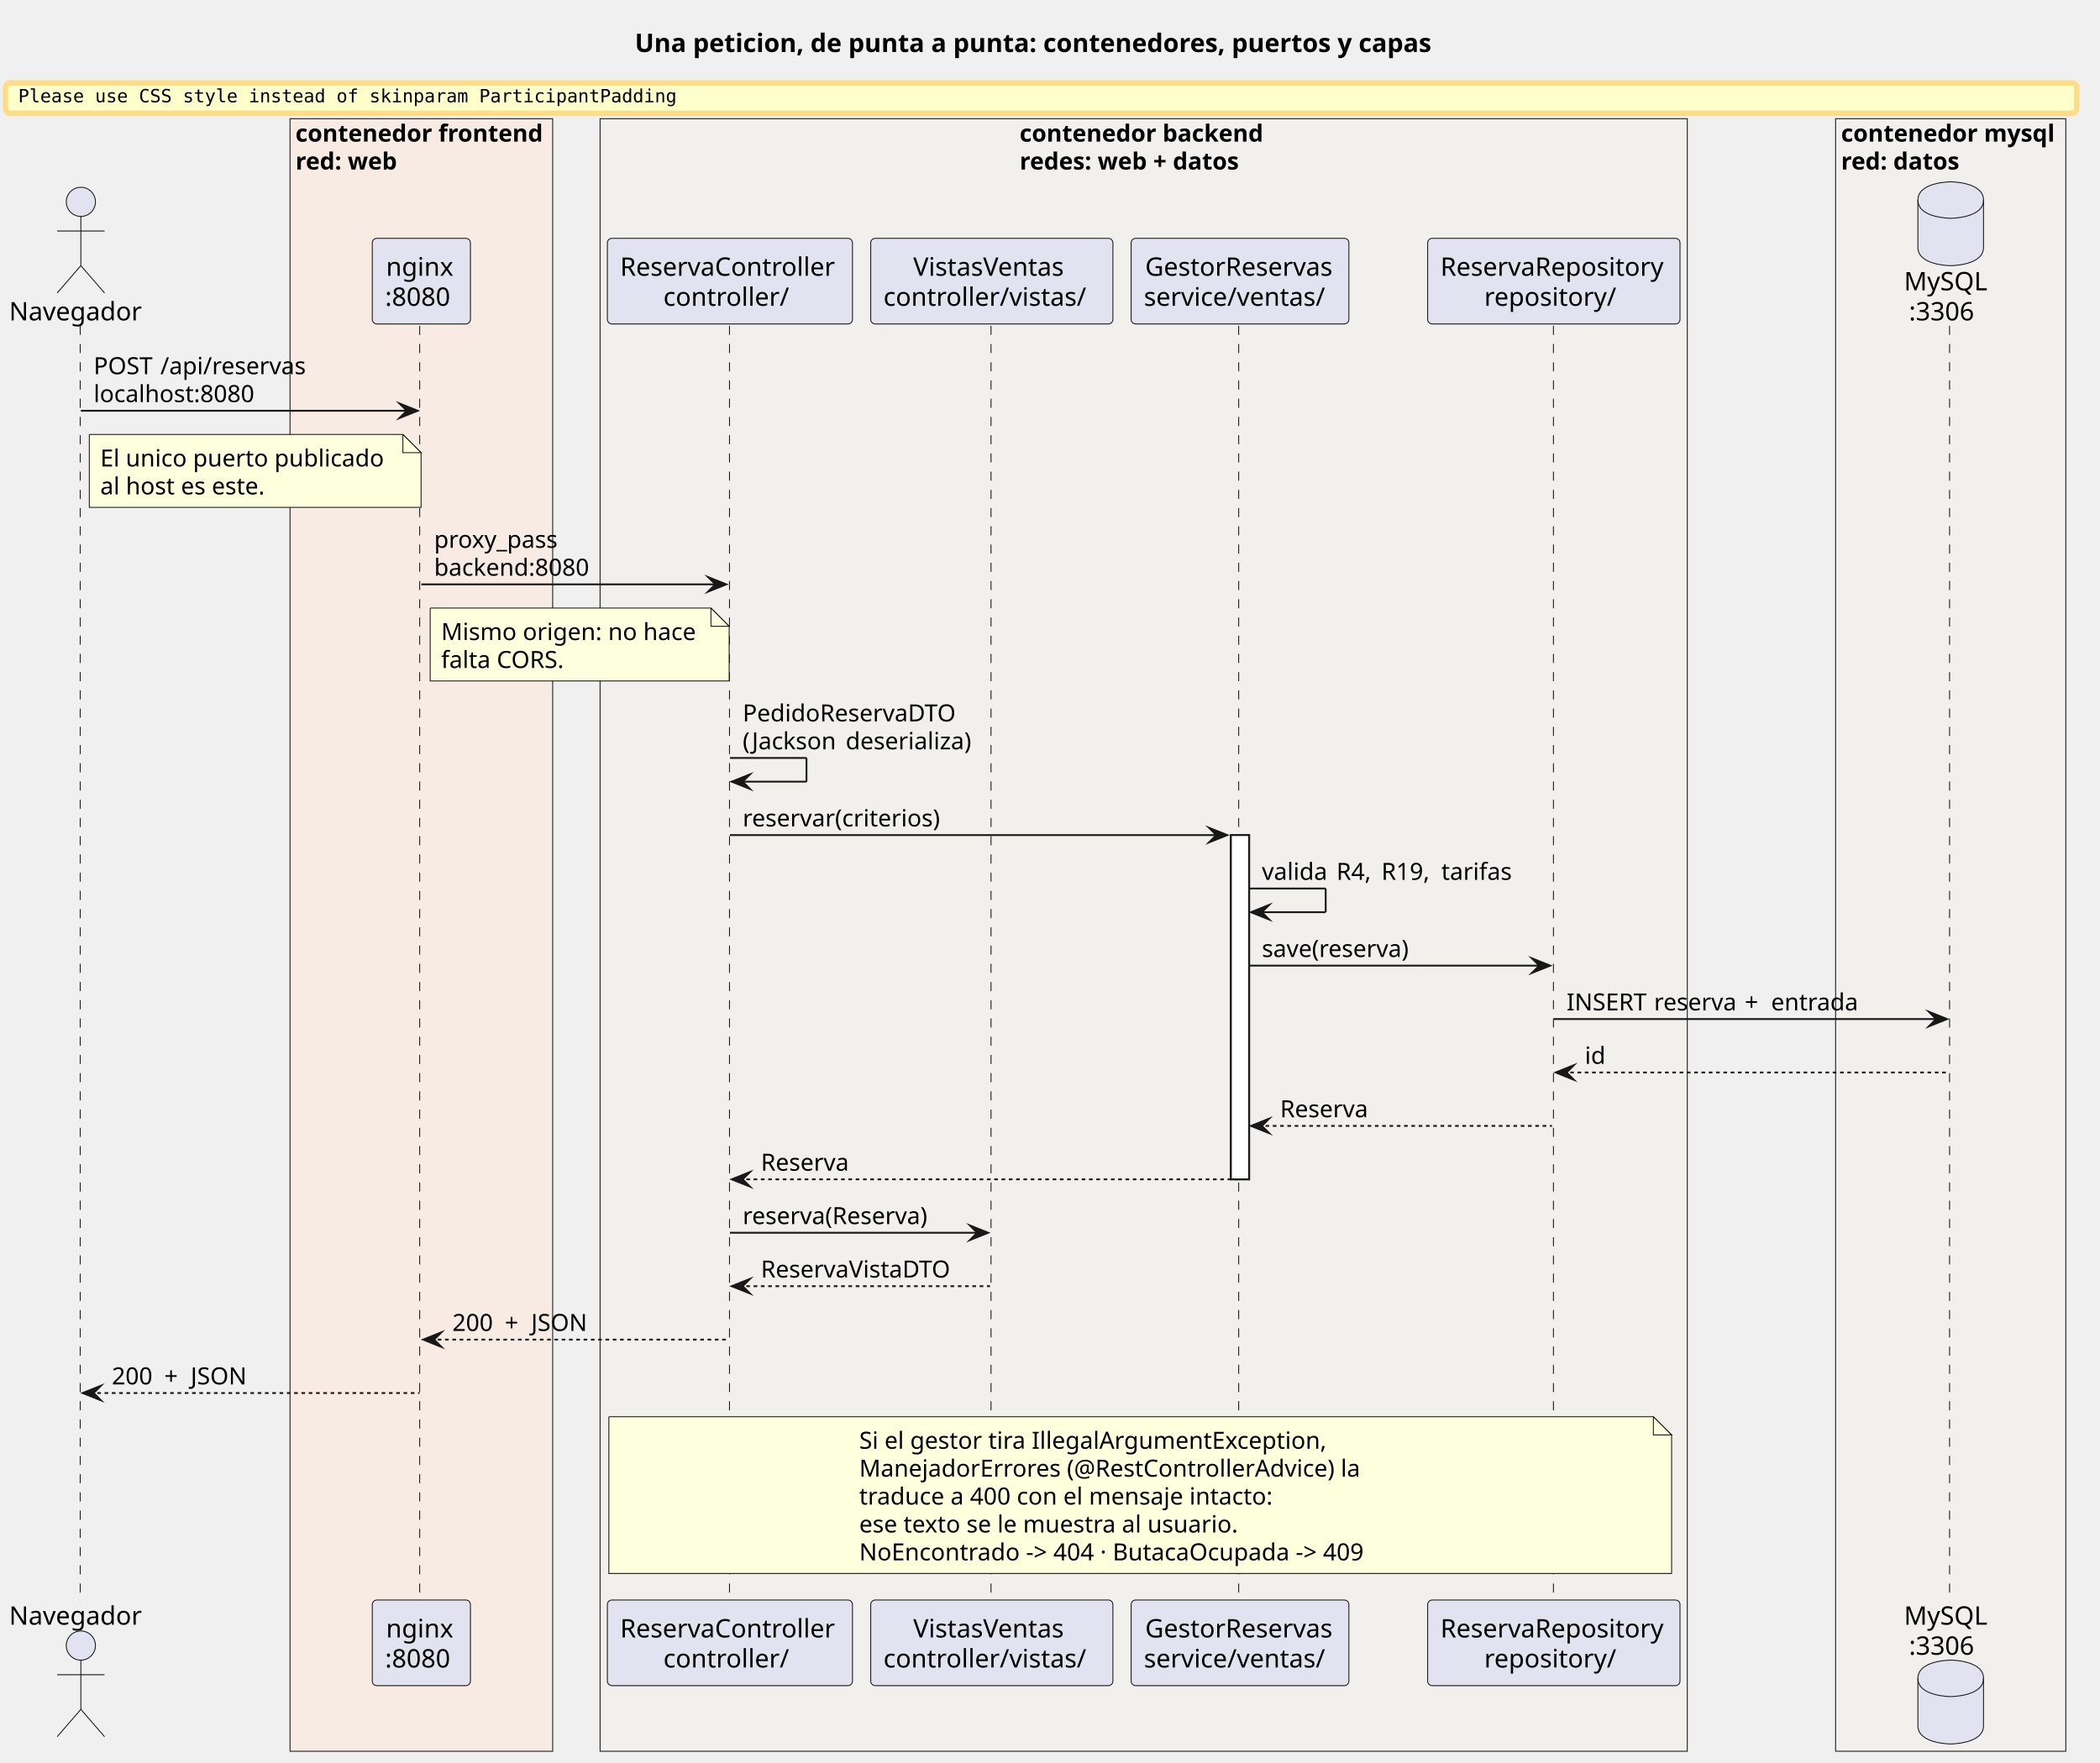
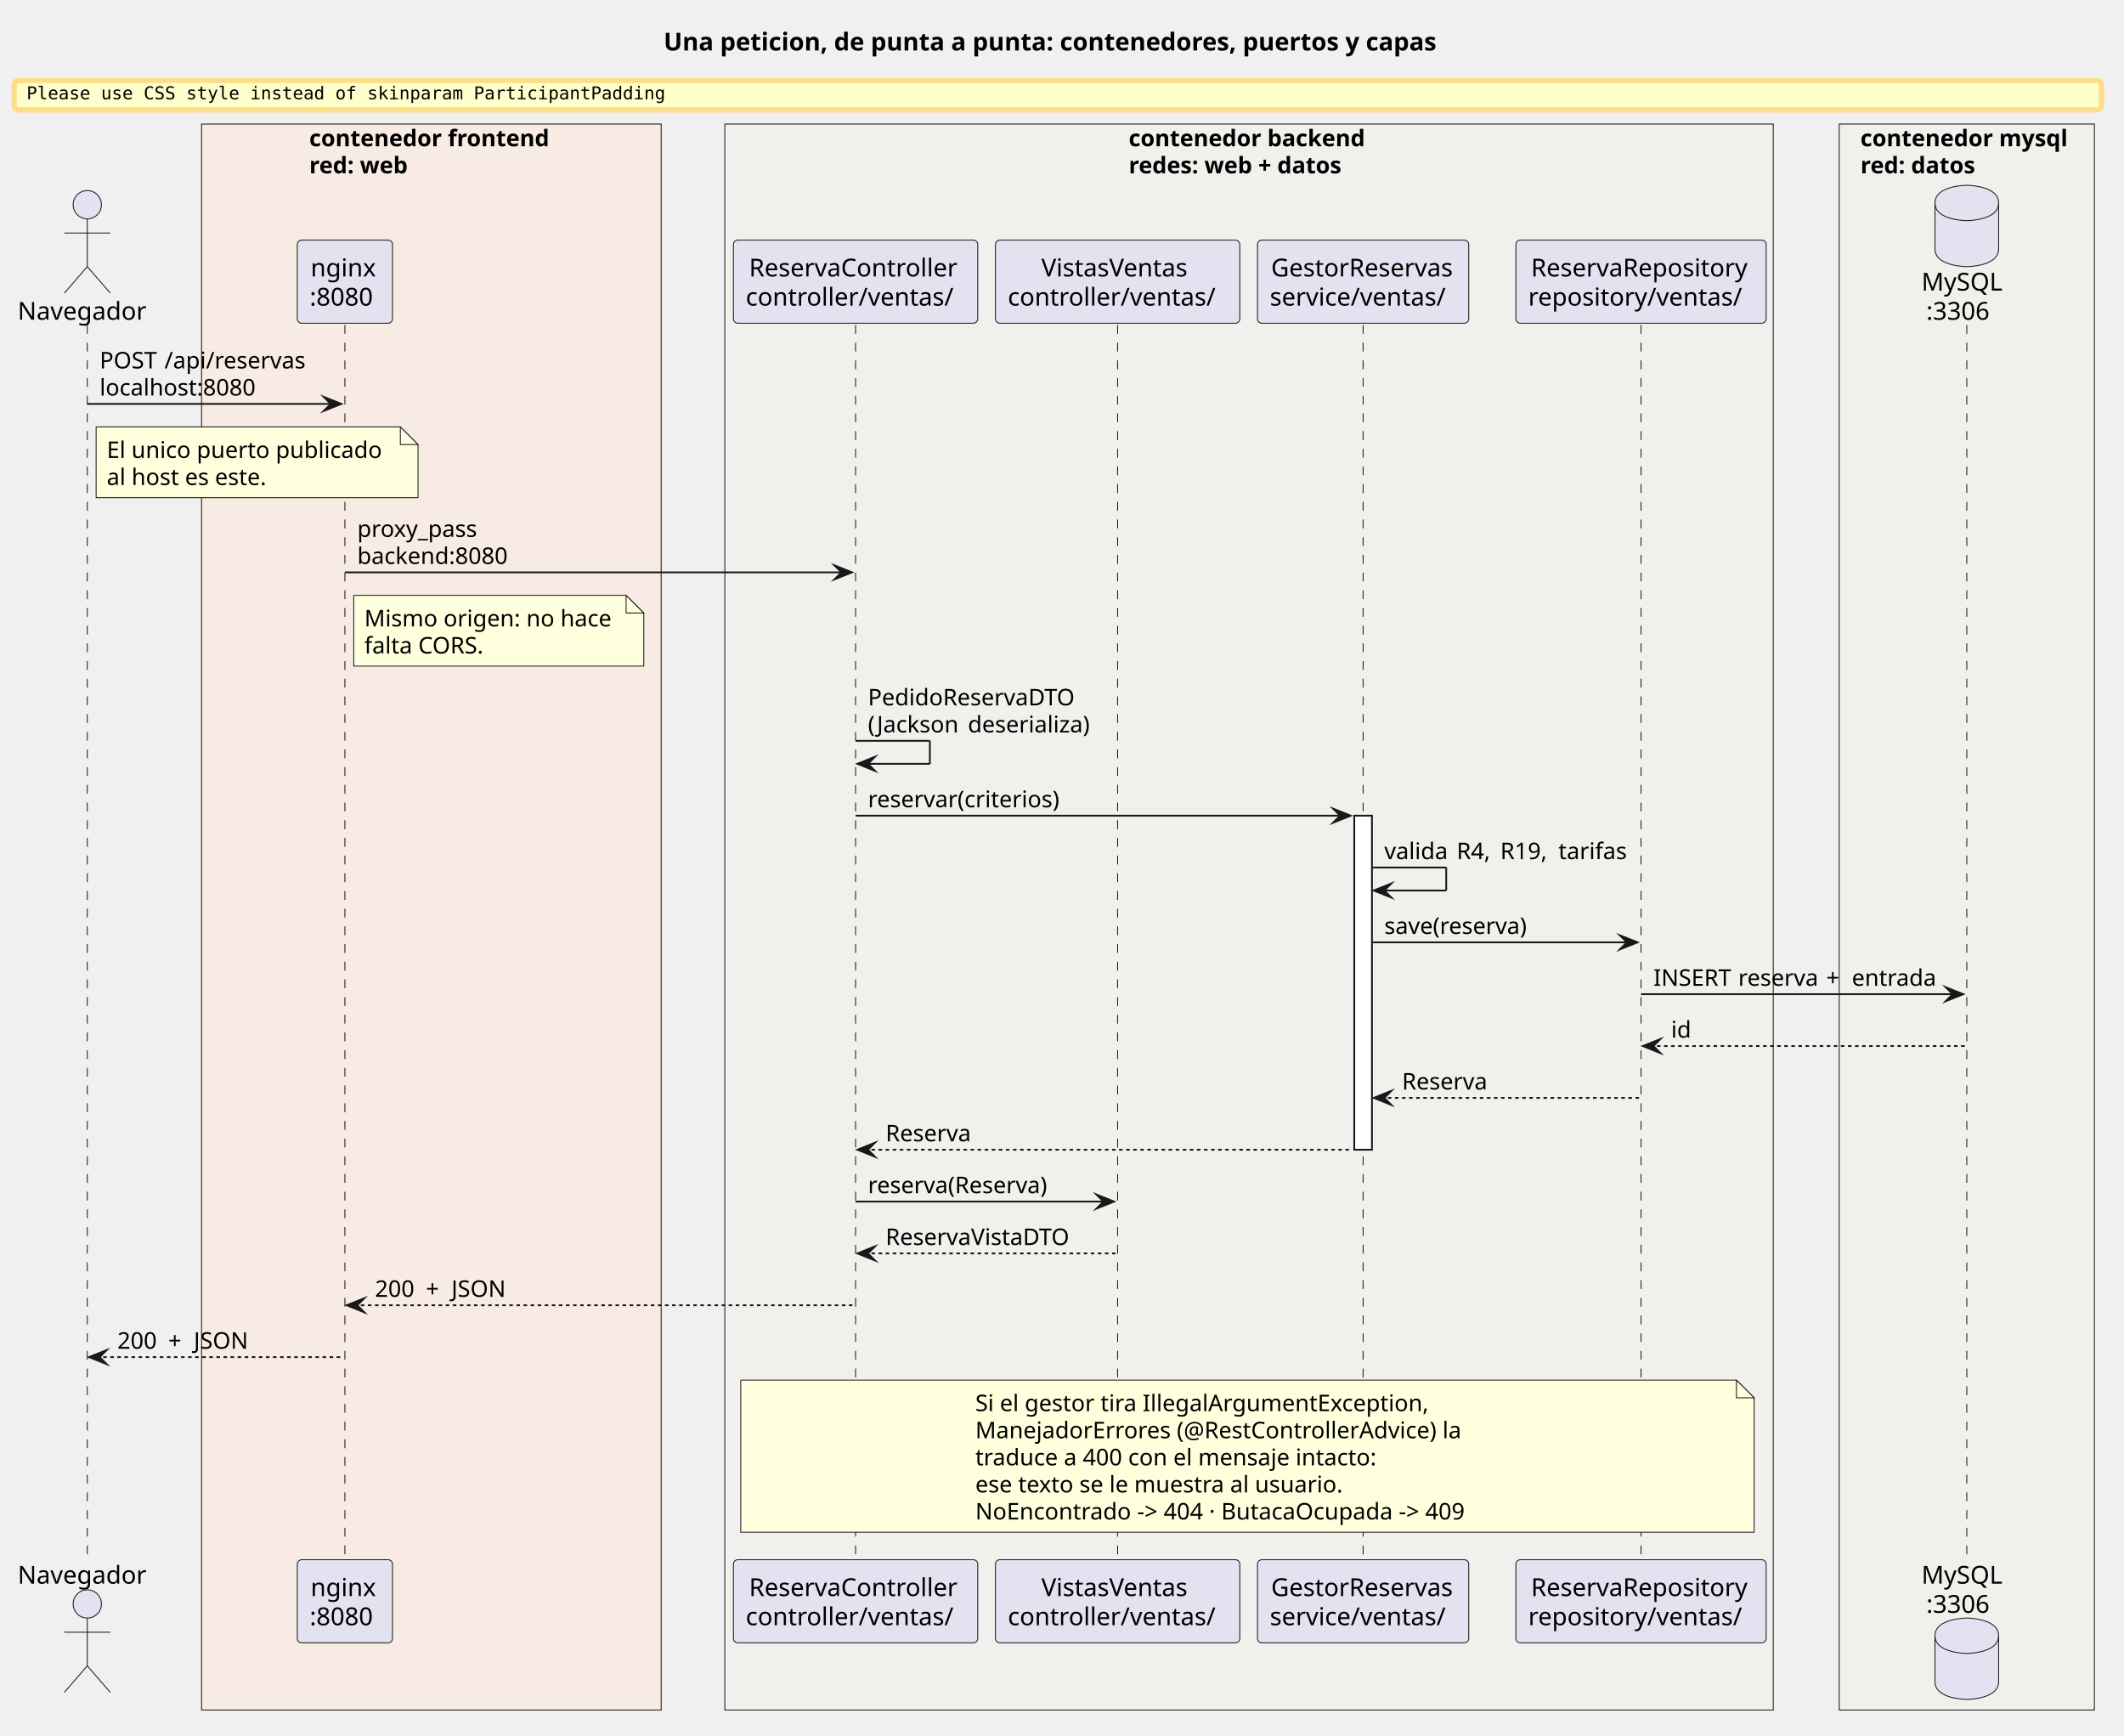
- <svg xmlns="http://www.w3.org/2000/svg" contentStyleType="text/css" data-diagram-type="SEQUENCE" height="967px" preserveAspectRatio="none" style="width:1152px;height:967px;background:#FFFFFF;" version="1.1" viewBox="0 0 1152 967" width="1152px" zoomAndPan="magnify">
+ <svg xmlns="http://www.w3.org/2000/svg" version="1.1" data-diagram-type="SEQUENCE" style="width:1201px;height:981px;background:#FFFFFF;" width="1201px" height="981px" viewBox="0 0 1201 981" zoomAndPan="magnify" preserveAspectRatio="none" contentStyleType="text/css">
  <defs />
-   <g>
+   <g font-family="sans-serif" lengthAdjust="spacing">
    <g class="title" data-source-line="1">
-       <text fill="#000000" font-family="sans-serif" font-size="14" font-weight="700" lengthAdjust="spacing" textLength="448.731" x="348.26" y="28.535">Una peticion, de punta a punta: contenedores, puertos y capas</text>
+       <text x="375.265" y="28.535" fill="#000" font-size="14" textLength="448.731" font-weight="700">Una peticion, de punta a punta: contenedores, puertos y capas</text>
    </g>
-     <rect fill="#FFFFCC" height="16.641" rx="2.5" ry="2.5" style="stroke:#FFDD88;stroke-width:3;" width="1136.252" x="3" y="45.488" />
-     <text fill="#000000" font-family="monospace" font-size="10" lengthAdjust="spacing" textLength="361.231" x="10" y="56.129">Please use CSS style instead of skinparam ParticipantPadding</text>
-     <rect fill="#F7EBE3" height="895.648" style="stroke:#181818;stroke-width:0.5;" width="144.087" x="159.1" y="65.129" />
-     <text fill="#000000" font-family="sans-serif" font-size="13" font-weight="700" lengthAdjust="spacing" textLength="138.087" x="162.1" y="77.697">contenedor frontend</text>
-     <text fill="#000000" font-family="sans-serif" font-size="13" font-weight="700" lengthAdjust="spacing" textLength="57.084" x="162.1" y="93.008">red: web</text>
-     <rect fill="#F2F0ED" height="895.648" style="stroke:#181818;stroke-width:0.5;" width="596.412" x="329.187" y="65.129" />
-     <text fill="#000000" font-family="sans-serif" font-size="13" font-weight="700" lengthAdjust="spacing" textLength="136.081" x="559.352" y="77.697">contenedor backend</text>
-     <text fill="#000000" font-family="sans-serif" font-size="13" font-weight="700" lengthAdjust="spacing" textLength="128.14" x="559.352" y="93.008">redes: web + datos</text>
-     <rect fill="#F2F0ED" height="895.648" style="stroke:#181818;stroke-width:0.5;" width="126.288" x="1006.963" y="65.129" />
-     <text fill="#000000" font-family="sans-serif" font-size="13" font-weight="700" lengthAdjust="spacing" textLength="120.288" x="1009.963" y="77.697">contenedor mysql</text>
-     <text fill="#000000" font-family="sans-serif" font-size="13" font-weight="700" lengthAdjust="spacing" textLength="66.815" x="1009.963" y="93.008">red: datos</text>
+     <rect x="8" y="45.488" width="1180.261" height="16.641" fill="#FFC" style="stroke:#FD8;stroke-width:3;" rx="2.5" ry="2.5" />
+     <text x="15" y="56.129" fill="#000" font-size="10" textLength="361.23" font-family="monospace">Please use CSS style instead of skinparam ParticipantPadding</text>
+     <rect x="113.976" y="70.129" width="259.881" height="896.648" fill="#F7EBE3" style="stroke:#181818;stroke-width:0.5;" />
+     <text x="174.873" y="82.697" fill="#000" font-size="13" textLength="138.087" font-weight="700">contenedor frontend</text>
+     <text x="174.873" y="98.008" fill="#000" font-size="13" textLength="57.084" font-weight="700">red: web</text>
+     <rect x="409.857" y="70.129" width="592.82" height="896.648" fill="#F2F0ED" style="stroke:#181818;stroke-width:0.5;" />
+     <text x="638.227" y="82.697" fill="#000" font-size="13" textLength="136.081" font-weight="700">contenedor backend</text>
+     <text x="638.227" y="98.008" fill="#000" font-size="13" textLength="128.14" font-weight="700">redes: web + datos</text>
+     <rect x="1039.973" y="70.129" width="144.288" height="896.648" fill="#F2F0ED" style="stroke:#181818;stroke-width:0.5;" />
+     <text x="1051.973" y="82.697" fill="#000" font-size="13" textLength="120.288" font-weight="700">contenedor mysql</text>
+     <text x="1051.973" y="98.008" fill="#000" font-size="13" textLength="66.815" font-weight="700">red: datos</text>
    <g>
-       <rect fill="#FFFFFF" height="188.863" style="stroke:#181818;stroke-width:1;" width="10" x="675.231" y="458.143" />
-     </g>
-     <g class="participant-lifeline" data-entity-uid="part1" data-qualified-name="N" data-source-line="8" id="part1-lifeline">
-       <g>
-         <rect fill="#000000" fill-opacity="0" height="700.074" width="8" x="40.36" y="178.727" />
-         <line style="stroke:#181818;stroke-width:0.5;stroke-dasharray:5,5;" x1="44" x2="44" y1="178.727" y2="878.801" />
-       </g>
-     </g>
-     <g class="participant-lifeline" data-entity-uid="part2" data-qualified-name="NGINX" data-source-line="11" id="part2-lifeline">
-       <g>
-         <rect fill="#000000" fill-opacity="0" height="700.074" width="8" x="227.143" y="178.727" />
-         <line style="stroke:#181818;stroke-width:0.5;stroke-dasharray:5,5;" x1="230.223" x2="230.223" y1="178.727" y2="878.801" />
-       </g>
-     </g>
-     <g class="participant-lifeline" data-entity-uid="part3" data-qualified-name="CTRL" data-source-line="15" id="part3-lifeline">
-       <g>
-         <rect fill="#000000" fill-opacity="0" height="700.074" width="8" x="396.415" y="178.727" />
-         <line style="stroke:#181818;stroke-width:0.5;stroke-dasharray:5,5;" x1="400.187" x2="400.187" y1="178.727" y2="878.801" />
-       </g>
-     </g>
-     <g class="participant-lifeline" data-entity-uid="part4" data-qualified-name="VIS" data-source-line="16" id="part4-lifeline">
-       <g>
-         <rect fill="#000000" fill-opacity="0" height="700.074" width="8" x="540.074" y="178.727" />
-         <line style="stroke:#181818;stroke-width:0.5;stroke-dasharray:5,5;" x1="543.643" x2="543.643" y1="178.727" y2="878.801" />
-       </g>
-     </g>
-     <g class="participant-lifeline" data-entity-uid="part5" data-qualified-name="GEST" data-source-line="17" id="part5-lifeline">
-       <g>
-         <rect fill="#000000" fill-opacity="0" height="700.074" width="8" x="676.231" y="178.727" />
-         <line style="stroke:#181818;stroke-width:0.5;stroke-dasharray:5,5;" x1="679.506" x2="679.506" y1="178.727" y2="878.801" />
-       </g>
-     </g>
-     <g class="participant-lifeline" data-entity-uid="part6" data-qualified-name="REPO" data-source-line="18" id="part6-lifeline">
-       <g>
-         <rect fill="#000000" fill-opacity="0" height="700.074" width="8" x="848.388" y="178.727" />
-         <line style="stroke:#181818;stroke-width:0.5;stroke-dasharray:5,5;" x1="852.178" x2="852.178" y1="178.727" y2="878.801" />
-       </g>
-     </g>
-     <g class="participant-lifeline" data-entity-uid="part7" data-qualified-name="DB" data-source-line="22" id="part7-lifeline">
-       <g>
-         <rect fill="#000000" fill-opacity="0" height="700.074" width="8" x="1066.107" y="178.727" />
-         <line style="stroke:#181818;stroke-width:0.5;stroke-dasharray:5,5;" x1="1069.48" x2="1069.48" y1="178.727" y2="878.801" />
-       </g>
-     </g>
-     <g class="participant participant-head" data-entity-uid="part1" data-qualified-name="N" data-source-line="8" id="part1-head">
-       <text fill="#000000" font-family="sans-serif" font-size="14" lengthAdjust="spacing" textLength="72.721" x="5" y="175.773">Navegador</text>
-       <ellipse cx="44.36" cy="110.738" fill="#E2E2F0" rx="8" ry="8" style="stroke:#181818;stroke-width:0.5;" />
-       <path d="M44.36,118.738 L44.36,145.738 M31.36,126.738 L57.36,126.738 M44.36,145.738 L31.36,160.738 M44.36,145.738 L57.36,160.738" fill="none" style="stroke:#181818;stroke-width:0.5;" />
-     </g>
-     <g class="participant participant-tail" data-entity-uid="part1" data-qualified-name="N" data-source-line="8" id="part1-tail">
-       <text fill="#000000" font-family="sans-serif" font-size="14" lengthAdjust="spacing" textLength="72.721" x="5" y="891.336">Navegador</text>
-       <ellipse cx="44.36" cy="902.789" fill="#E2E2F0" rx="8" ry="8" style="stroke:#181818;stroke-width:0.5;" />
-       <path d="M44.36,910.789 L44.36,937.789 M31.36,918.789 L57.36,918.789 M44.36,937.789 L31.36,952.789 M44.36,937.789 L57.36,952.789" fill="none" style="stroke:#181818;stroke-width:0.5;" />
-     </g>
-     <g class="participant participant-head" data-entity-uid="part2" data-qualified-name="NGINX" data-source-line="11" id="part2-head">
-       <rect fill="#E2E2F0" height="46.977" rx="2.5" ry="2.5" style="stroke:#181818;stroke-width:0.5;" width="53.84" x="204.223" y="130.75" />
-       <text fill="#000000" font-family="sans-serif" font-size="14" lengthAdjust="spacing" textLength="38.739" x="211.773" y="151.285">nginx</text>
-       <text fill="#000000" font-family="sans-serif" font-size="14" lengthAdjust="spacing" textLength="39.84" x="211.223" y="167.773">:8080</text>
-     </g>
-     <g class="participant participant-tail" data-entity-uid="part2" data-qualified-name="NGINX" data-source-line="11" id="part2-tail">
-       <rect fill="#E2E2F0" height="46.977" rx="2.5" ry="2.5" style="stroke:#181818;stroke-width:0.5;" width="53.84" x="204.223" y="877.801" />
-       <text fill="#000000" font-family="sans-serif" font-size="14" lengthAdjust="spacing" textLength="38.739" x="211.773" y="898.336">nginx</text>
-       <text fill="#000000" font-family="sans-serif" font-size="14" lengthAdjust="spacing" textLength="39.84" x="211.223" y="914.824">:8080</text>
-     </g>
-     <g class="participant participant-head" data-entity-uid="part3" data-qualified-name="CTRL" data-source-line="15" id="part3-head">
-       <rect fill="#E2E2F0" height="46.977" rx="2.5" ry="2.5" style="stroke:#181818;stroke-width:0.5;" width="134.456" x="333.187" y="130.75" />
-       <text fill="#000000" font-family="sans-serif" font-size="14" lengthAdjust="spacing" textLength="120.456" x="340.187" y="151.285">ReservaController</text>
-       <text fill="#000000" font-family="sans-serif" font-size="14" lengthAdjust="spacing" textLength="72.987" x="363.921" y="167.773">controller/</text>
-     </g>
-     <g class="participant participant-tail" data-entity-uid="part3" data-qualified-name="CTRL" data-source-line="15" id="part3-tail">
-       <rect fill="#E2E2F0" height="46.977" rx="2.5" ry="2.5" style="stroke:#181818;stroke-width:0.5;" width="134.456" x="333.187" y="877.801" />
-       <text fill="#000000" font-family="sans-serif" font-size="14" lengthAdjust="spacing" textLength="120.456" x="340.187" y="898.336">ReservaController</text>
-       <text fill="#000000" font-family="sans-serif" font-size="14" lengthAdjust="spacing" textLength="72.987" x="363.921" y="914.824">controller/</text>
-     </g>
-     <g class="participant participant-head" data-entity-uid="part4" data-qualified-name="VIS" data-source-line="16" id="part4-head">
-       <rect fill="#E2E2F0" height="46.977" rx="2.5" ry="2.5" style="stroke:#181818;stroke-width:0.5;" width="132.863" x="477.643" y="130.75" />
-       <text fill="#000000" font-family="sans-serif" font-size="14" lengthAdjust="spacing" textLength="86.188" x="500.981" y="151.285">VistasVentas</text>
-       <text fill="#000000" font-family="sans-serif" font-size="14" lengthAdjust="spacing" textLength="118.863" x="484.643" y="167.773">controller/vistas/</text>
-     </g>
-     <g class="participant participant-tail" data-entity-uid="part4" data-qualified-name="VIS" data-source-line="16" id="part4-tail">
-       <rect fill="#E2E2F0" height="46.977" rx="2.5" ry="2.5" style="stroke:#181818;stroke-width:0.5;" width="132.863" x="477.643" y="877.801" />
-       <text fill="#000000" font-family="sans-serif" font-size="14" lengthAdjust="spacing" textLength="86.188" x="500.981" y="898.336">VistasVentas</text>
-       <text fill="#000000" font-family="sans-serif" font-size="14" lengthAdjust="spacing" textLength="118.863" x="484.643" y="914.824">controller/vistas/</text>
-     </g>
-     <g class="participant participant-head" data-entity-uid="part5" data-qualified-name="GEST" data-source-line="17" id="part5-head">
-       <rect fill="#E2E2F0" height="46.977" rx="2.5" ry="2.5" style="stroke:#181818;stroke-width:0.5;" width="119.451" x="620.506" y="130.75" />
-       <text fill="#000000" font-family="sans-serif" font-size="14" lengthAdjust="spacing" textLength="104.05" x="628.207" y="151.285">GestorReservas</text>
-       <text fill="#000000" font-family="sans-serif" font-size="14" lengthAdjust="spacing" textLength="105.451" x="627.506" y="167.773">service/ventas/</text>
-     </g>
-     <g class="participant participant-tail" data-entity-uid="part5" data-qualified-name="GEST" data-source-line="17" id="part5-tail">
-       <rect fill="#E2E2F0" height="46.977" rx="2.5" ry="2.5" style="stroke:#181818;stroke-width:0.5;" width="119.451" x="620.506" y="877.801" />
-       <text fill="#000000" font-family="sans-serif" font-size="14" lengthAdjust="spacing" textLength="104.05" x="628.207" y="898.336">GestorReservas</text>
-       <text fill="#000000" font-family="sans-serif" font-size="14" lengthAdjust="spacing" textLength="105.451" x="627.506" y="914.824">service/ventas/</text>
-     </g>
-     <g class="participant participant-head" data-entity-uid="part6" data-qualified-name="REPO" data-source-line="18" id="part6-head">
-       <rect fill="#E2E2F0" height="46.977" rx="2.5" ry="2.5" style="stroke:#181818;stroke-width:0.5;" width="138.421" x="783.178" y="130.75" />
-       <text fill="#000000" font-family="sans-serif" font-size="14" lengthAdjust="spacing" textLength="124.421" x="790.178" y="151.285">ReservaRepository</text>
-       <text fill="#000000" font-family="sans-serif" font-size="14" lengthAdjust="spacing" textLength="76.344" x="814.216" y="167.773">repository/</text>
-     </g>
-     <g class="participant participant-tail" data-entity-uid="part6" data-qualified-name="REPO" data-source-line="18" id="part6-tail">
-       <rect fill="#E2E2F0" height="46.977" rx="2.5" ry="2.5" style="stroke:#181818;stroke-width:0.5;" width="138.421" x="783.178" y="877.801" />
-       <text fill="#000000" font-family="sans-serif" font-size="14" lengthAdjust="spacing" textLength="124.421" x="790.178" y="898.336">ReservaRepository</text>
-       <text fill="#000000" font-family="sans-serif" font-size="14" lengthAdjust="spacing" textLength="76.344" x="814.216" y="914.824">repository/</text>
-     </g>
-     <g class="participant participant-head" data-entity-uid="part7" data-qualified-name="DB" data-source-line="22" id="part7-head">
-       <text fill="#000000" font-family="sans-serif" font-size="14" lengthAdjust="spacing" textLength="45.254" x="1044.48" y="159.285">MySQL</text>
-       <text fill="#000000" font-family="sans-serif" font-size="14" lengthAdjust="spacing" textLength="39.84" x="1047.188" y="175.773">:3306</text>
-       <path d="M1052.107,109.75 C1052.107,99.75 1070.107,99.75 1070.107,99.75 C1070.107,99.75 1088.107,99.75 1088.107,109.75 L1088.107,135.75 C1088.107,145.75 1070.107,145.75 1070.107,145.75 C1070.107,145.75 1052.107,145.75 1052.107,135.75 L1052.107,109.75" fill="#E2E2F0" style="stroke:#181818;stroke-width:0.5;" />
-       <path d="M1052.107,109.75 C1052.107,119.75 1070.107,119.75 1070.107,119.75 C1070.107,119.75 1088.107,119.75 1088.107,109.75" fill="none" style="stroke:#181818;stroke-width:0.5;" />
-     </g>
-     <g class="participant participant-tail" data-entity-uid="part7" data-qualified-name="DB" data-source-line="22" id="part7-tail">
-       <text fill="#000000" font-family="sans-serif" font-size="14" lengthAdjust="spacing" textLength="45.254" x="1044.48" y="891.336">MySQL</text>
-       <text fill="#000000" font-family="sans-serif" font-size="14" lengthAdjust="spacing" textLength="39.84" x="1047.188" y="907.824">:3306</text>
-       <path d="M1052.107,920.777 C1052.107,910.777 1070.107,910.777 1070.107,910.777 C1070.107,910.777 1088.107,910.777 1088.107,920.777 L1088.107,946.777 C1088.107,956.777 1070.107,956.777 1070.107,956.777 C1070.107,956.777 1052.107,956.777 1052.107,946.777 L1052.107,920.777" fill="#E2E2F0" style="stroke:#181818;stroke-width:0.5;" />
-       <path d="M1052.107,920.777 C1052.107,930.777 1070.107,930.777 1070.107,930.777 C1070.107,930.777 1088.107,930.777 1088.107,920.777" fill="none" style="stroke:#181818;stroke-width:0.5;" />
+       <rect x="45.86" y="183.727" width="8" height="698.074" fill="#000" fill-opacity="0" />
+       <line x1="49.36" y1="183.727" x2="49.36" y2="881.801" style="stroke:#181818;stroke-width:0.5;stroke-dasharray:5,5;" />
    </g>
    <g>
-       <rect fill="#FFFFFF" height="188.863" style="stroke:#181818;stroke-width:1;" width="10" x="675.231" y="458.143" />
+       <rect x="191.52" y="183.727" width="8" height="698.074" fill="#000" fill-opacity="0" />
+       <line x1="195.02" y1="183.727" x2="195.02" y2="881.801" style="stroke:#181818;stroke-width:0.5;stroke-dasharray:5,5;" />
    </g>
-     <g class="message" data-entity-1="part1" data-entity-2="part2" data-source-line="25" id="msg1">
-       <polygon fill="#181818" points="219.143,221.348,229.143,225.348,219.143,229.348,223.143,225.348" style="stroke:#181818;stroke-width:1;stroke-linejoin:miter;stroke-miterlimit:10;" />
-       <line style="stroke:#181818;stroke-width:1;" x1="44.36" x2="225.143" y1="225.348" y2="225.348" />
-       <text fill="#000000" font-family="sans-serif" font-size="13" lengthAdjust="spacing" textLength="32.506" x="51.36" y="205.295">POST</text>
-       <text fill="#000000" font-family="sans-serif" font-size="13" lengthAdjust="spacing" textLength="4.113" x="83.867" y="205.295"> </text>
-       <text fill="#000000" font-family="sans-serif" font-size="13" lengthAdjust="spacing" textLength="85.04" x="87.98" y="205.295">/api/reservas</text>
-       <text fill="#000000" font-family="sans-serif" font-size="13" lengthAdjust="spacing" textLength="93.876" x="51.36" y="220.606">localhost:8080</text>
+     <g>
+       <rect x="480.281" y="183.727" width="8" height="698.074" fill="#000" fill-opacity="0" />
+       <line x1="483.781" y1="183.727" x2="483.781" y2="881.801" style="stroke:#181818;stroke-width:0.5;stroke-dasharray:5,5;" />
    </g>
-     <path d="M49,238.348 L49,278.348 L231,278.348 L231,248.348 L221,238.348 L49,238.348" fill="#FEFFDD" style="stroke:#181818;stroke-width:0.5;" />
-     <path d="M221,238.348 L221,248.348 L231,248.348 L221,238.348" fill="#FEFFDD" style="stroke:#181818;stroke-width:0.5;" />
-     <text fill="#000000" font-family="sans-serif" font-size="13" lengthAdjust="spacing" textLength="161.294" x="55" y="255.916">El unico puerto publicado</text>
-     <text fill="#000000" font-family="sans-serif" font-size="13" lengthAdjust="spacing" textLength="94.777" x="55" y="271.227">al host es este.</text>
-     <g class="message" data-entity-1="part2" data-entity-2="part3" data-source-line="31" id="msg2">
-       <polygon fill="#181818" points="388.415,316.59,398.415,320.59,388.415,324.59,392.415,320.59" style="stroke:#181818;stroke-width:1;stroke-linejoin:miter;stroke-miterlimit:10;" />
-       <line style="stroke:#181818;stroke-width:1;" x1="231.143" x2="394.415" y1="320.59" y2="320.59" />
-       <text fill="#000000" font-family="sans-serif" font-size="13" lengthAdjust="spacing" textLength="71.367" x="238.143" y="300.537">proxy_pass</text>
-       <text fill="#000000" font-family="sans-serif" font-size="13" lengthAdjust="spacing" textLength="90.105" x="238.143" y="315.848">backend:8080</text>
+     <g>
+       <rect x="628.448" y="183.727" width="8" height="698.074" fill="#000" fill-opacity="0" />
+       <line x1="631.948" y1="183.727" x2="631.948" y2="881.801" style="stroke:#181818;stroke-width:0.5;stroke-dasharray:5,5;" />
    </g>
-     <path d="M236,333.59 L236,373.59 L400,373.59 L400,343.59 L390,333.59 L236,333.59" fill="#FEFFDD" style="stroke:#181818;stroke-width:0.5;" />
-     <path d="M390,333.59 L390,343.59 L400,343.59 L390,333.59" fill="#FEFFDD" style="stroke:#181818;stroke-width:0.5;" />
-     <text fill="#000000" font-family="sans-serif" font-size="13" lengthAdjust="spacing" textLength="143.838" x="242" y="351.158">Mismo origen: no hace</text>
-     <text fill="#000000" font-family="sans-serif" font-size="13" lengthAdjust="spacing" textLength="70.3" x="242" y="366.469">falta CORS.</text>
-     <g class="message" data-entity-1="part3" data-entity-2="part3" data-source-line="37" id="msg3">
-       <line style="stroke:#181818;stroke-width:1;" x1="400.415" x2="442.415" y1="415.832" y2="415.832" />
-       <line style="stroke:#181818;stroke-width:1;" x1="442.415" x2="442.415" y1="415.832" y2="428.832" />
-       <line style="stroke:#181818;stroke-width:1;" x1="401.415" x2="442.415" y1="428.832" y2="428.832" />
-       <polygon fill="#181818" points="411.415,424.832,401.415,428.832,411.415,432.832,407.415,428.832" style="stroke:#181818;stroke-width:1;stroke-linejoin:miter;stroke-miterlimit:10;" />
-       <text fill="#000000" font-family="sans-serif" font-size="13" lengthAdjust="spacing" textLength="119.152" x="407.415" y="395.779">PedidoReservaDTO</text>
-       <text fill="#000000" font-family="sans-serif" font-size="13" lengthAdjust="spacing" textLength="52.387" x="407.415" y="411.09">(Jackson</text>
-       <text fill="#000000" font-family="sans-serif" font-size="13" lengthAdjust="spacing" textLength="4.113" x="459.802" y="411.09"> </text>
-       <text fill="#000000" font-family="sans-serif" font-size="13" lengthAdjust="spacing" textLength="71.925" x="463.915" y="411.09">deserializa)</text>
+     <g>
+       <rect x="767.258" y="183.727" width="8" height="698.074" fill="#000" fill-opacity="0" />
+       <line x1="770.758" y1="183.727" x2="770.758" y2="881.801" style="stroke:#181818;stroke-width:0.5;stroke-dasharray:5,5;" />
    </g>
-     <g class="message" data-entity-1="part3" data-entity-2="part5" data-source-line="38" id="msg4">
-       <polygon fill="#181818" points="663.231,454.143,673.231,458.143,663.231,462.143,667.231,458.143" style="stroke:#181818;stroke-width:1;stroke-linejoin:miter;stroke-miterlimit:10;" />
-       <line style="stroke:#181818;stroke-width:1;" x1="400.415" x2="669.231" y1="458.143" y2="458.143" />
-       <text fill="#000000" font-family="sans-serif" font-size="13" lengthAdjust="spacing" textLength="110.963" x="407.415" y="453.4">reservar(criterios)</text>
+     <g>
+       <rect x="765.758" y="461.143" width="10" height="188.863" fill="#FFF" style="stroke:#181818;stroke-width:1;" />
    </g>
-     <g class="message" data-entity-1="part5" data-entity-2="part5" data-source-line="41" id="msg5">
-       <line style="stroke:#181818;stroke-width:1;" x1="685.231" x2="727.231" y1="487.453" y2="487.453" />
-       <line style="stroke:#181818;stroke-width:1;" x1="727.231" x2="727.231" y1="487.453" y2="500.453" />
-       <line style="stroke:#181818;stroke-width:1;" x1="686.231" x2="727.231" y1="500.453" y2="500.453" />
-       <polygon fill="#181818" points="696.231,496.453,686.231,500.453,696.231,504.453,692.231,500.453" style="stroke:#181818;stroke-width:1;stroke-linejoin:miter;stroke-miterlimit:10;" />
-       <text fill="#000000" font-family="sans-serif" font-size="13" lengthAdjust="spacing" textLength="36.785" x="692.231" y="482.711">valida</text>
-       <text fill="#000000" font-family="sans-serif" font-size="13" lengthAdjust="spacing" textLength="4.113" x="729.016" y="482.711"> </text>
-       <text fill="#000000" font-family="sans-serif" font-size="13" lengthAdjust="spacing" textLength="20.554" x="733.129" y="482.711">R4,</text>
-       <text fill="#000000" font-family="sans-serif" font-size="13" lengthAdjust="spacing" textLength="4.113" x="753.683" y="482.711"> </text>
-       <text fill="#000000" font-family="sans-serif" font-size="13" lengthAdjust="spacing" textLength="28.774" x="757.796" y="482.711">R19,</text>
-       <text fill="#000000" font-family="sans-serif" font-size="13" lengthAdjust="spacing" textLength="4.113" x="786.57" y="482.711"> </text>
-       <text fill="#000000" font-family="sans-serif" font-size="13" lengthAdjust="spacing" textLength="39.705" x="790.684" y="482.711">tarifas</text>
+     <g>
+       <rect x="924.415" y="183.727" width="8" height="698.074" fill="#000" fill-opacity="0" />
+       <line x1="927.915" y1="183.727" x2="927.915" y2="881.801" style="stroke:#181818;stroke-width:0.5;stroke-dasharray:5,5;" />
    </g>
-     <g class="message" data-entity-1="part5" data-entity-2="part6" data-source-line="42" id="msg6">
-       <polygon fill="#181818" points="840.388,525.764,850.388,529.764,840.388,533.764,844.388,529.764" style="stroke:#181818;stroke-width:1;stroke-linejoin:miter;stroke-miterlimit:10;" />
-       <line style="stroke:#181818;stroke-width:1;" x1="685.231" x2="846.388" y1="529.764" y2="529.764" />
-       <text fill="#000000" font-family="sans-serif" font-size="13" lengthAdjust="spacing" textLength="81.891" x="692.231" y="525.021">save(reserva)</text>
+     <g>
+       <rect x="1108.617" y="183.727" width="8" height="698.074" fill="#000" fill-opacity="0" />
+       <line x1="1112.117" y1="183.727" x2="1112.117" y2="881.801" style="stroke:#181818;stroke-width:0.5;stroke-dasharray:5,5;" />
    </g>
-     <g class="message" data-entity-1="part6" data-entity-2="part7" data-source-line="43" id="msg7">
-       <polygon fill="#181818" points="1058.107,555.074,1068.107,559.074,1058.107,563.074,1062.107,559.074" style="stroke:#181818;stroke-width:1;stroke-linejoin:miter;stroke-miterlimit:10;" />
-       <line style="stroke:#181818;stroke-width:1;" x1="852.388" x2="1064.107" y1="559.074" y2="559.074" />
-       <text fill="#000000" font-family="sans-serif" font-size="13" lengthAdjust="spacing" textLength="43.837" x="859.388" y="554.332">INSERT</text>
-       <text fill="#000000" font-family="sans-serif" font-size="13" lengthAdjust="spacing" textLength="4.113" x="903.225" y="554.332"> </text>
-       <text fill="#000000" font-family="sans-serif" font-size="13" lengthAdjust="spacing" textLength="45.659" x="907.338" y="554.332">reserva</text>
-       <text fill="#000000" font-family="sans-serif" font-size="13" lengthAdjust="spacing" textLength="4.113" x="952.997" y="554.332"> </text>
-       <text fill="#000000" font-family="sans-serif" font-size="13" lengthAdjust="spacing" textLength="10.334" x="957.11" y="554.332">+</text>
-       <text fill="#000000" font-family="sans-serif" font-size="13" lengthAdjust="spacing" textLength="4.113" x="967.444" y="554.332"> </text>
-       <text fill="#000000" font-family="sans-serif" font-size="13" lengthAdjust="spacing" textLength="48.033" x="971.558" y="554.332">entrada</text>
-     </g>
-     <g class="message" data-entity-1="part7" data-entity-2="part6" data-source-line="44" id="msg8">
-       <polygon fill="#181818" points="863.388,584.385,853.388,588.385,863.388,592.385,859.388,588.385" style="stroke:#181818;stroke-width:1;stroke-linejoin:miter;stroke-miterlimit:10;" />
-       <line style="stroke:#181818;stroke-width:1;stroke-dasharray:2,2;" x1="857.388" x2="1069.107" y1="588.385" y2="588.385" />
-       <text fill="#000000" font-family="sans-serif" font-size="13" lengthAdjust="spacing" textLength="11.94" x="869.388" y="583.643">id</text>
-     </g>
-     <g class="message" data-entity-1="part6" data-entity-2="part5" data-source-line="45" id="msg9">
-       <polygon fill="#181818" points="696.231,613.695,686.231,617.695,696.231,621.695,692.231,617.695" style="stroke:#181818;stroke-width:1;stroke-linejoin:miter;stroke-miterlimit:10;" />
-       <line style="stroke:#181818;stroke-width:1;stroke-dasharray:2,2;" x1="690.231" x2="851.388" y1="617.695" y2="617.695" />
-       <text fill="#000000" font-family="sans-serif" font-size="13" lengthAdjust="spacing" textLength="48.56" x="702.231" y="612.953">Reserva</text>
-     </g>
-     <g class="message" data-entity-1="part5" data-entity-2="part3" data-source-line="46" id="msg10">
-       <polygon fill="#181818" points="411.415,643.006,401.415,647.006,411.415,651.006,407.415,647.006" style="stroke:#181818;stroke-width:1;stroke-linejoin:miter;stroke-miterlimit:10;" />
-       <line style="stroke:#181818;stroke-width:1;stroke-dasharray:2,2;" x1="405.415" x2="679.231" y1="647.006" y2="647.006" />
-       <text fill="#000000" font-family="sans-serif" font-size="13" lengthAdjust="spacing" textLength="48.56" x="417.415" y="642.264">Reserva</text>
-     </g>
-     <g class="message" data-entity-1="part3" data-entity-2="part4" data-source-line="49" id="msg11">
-       <polygon fill="#181818" points="532.074,672.316,542.074,676.316,532.074,680.316,536.074,676.316" style="stroke:#181818;stroke-width:1;stroke-linejoin:miter;stroke-miterlimit:10;" />
-       <line style="stroke:#181818;stroke-width:1;" x1="400.415" x2="538.074" y1="676.316" y2="676.316" />
-       <text fill="#000000" font-family="sans-serif" font-size="13" lengthAdjust="spacing" textLength="102.673" x="407.415" y="671.574">reserva(Reserva)</text>
-     </g>
-     <g class="message" data-entity-1="part4" data-entity-2="part3" data-source-line="50" id="msg12">
-       <polygon fill="#181818" points="411.415,701.627,401.415,705.627,411.415,709.627,407.415,705.627" style="stroke:#181818;stroke-width:1;stroke-linejoin:miter;stroke-miterlimit:10;" />
-       <line style="stroke:#181818;stroke-width:1;stroke-dasharray:2,2;" x1="405.415" x2="543.074" y1="705.627" y2="705.627" />
-       <text fill="#000000" font-family="sans-serif" font-size="13" lengthAdjust="spacing" textLength="107.542" x="417.415" y="700.885">ReservaVistaDTO</text>
-     </g>
-     <g class="message" data-entity-1="part3" data-entity-2="part2" data-source-line="52" id="msg13">
-       <polygon fill="#181818" points="242.143,730.938,232.143,734.938,242.143,738.938,238.143,734.938" style="stroke:#181818;stroke-width:1;stroke-linejoin:miter;stroke-miterlimit:10;" />
-       <line style="stroke:#181818;stroke-width:1;stroke-dasharray:2,2;" x1="236.143" x2="399.415" y1="734.938" y2="734.938" />
-       <text fill="#000000" font-family="sans-serif" font-size="13" lengthAdjust="spacing" textLength="24.661" x="248.143" y="730.195">200</text>
-       <text fill="#000000" font-family="sans-serif" font-size="13" lengthAdjust="spacing" textLength="4.113" x="272.804" y="730.195"> </text>
-       <text fill="#000000" font-family="sans-serif" font-size="13" lengthAdjust="spacing" textLength="10.334" x="276.917" y="730.195">+</text>
-       <text fill="#000000" font-family="sans-serif" font-size="13" lengthAdjust="spacing" textLength="4.113" x="287.251" y="730.195"> </text>
-       <text fill="#000000" font-family="sans-serif" font-size="13" lengthAdjust="spacing" textLength="30.748" x="291.364" y="730.195">JSON</text>
-     </g>
-     <g class="message" data-entity-1="part2" data-entity-2="part1" data-source-line="53" id="msg14">
-       <polygon fill="#181818" points="55.36,760.248,45.36,764.248,55.36,768.248,51.36,764.248" style="stroke:#181818;stroke-width:1;stroke-linejoin:miter;stroke-miterlimit:10;" />
-       <line style="stroke:#181818;stroke-width:1;stroke-dasharray:2,2;" x1="49.36" x2="230.143" y1="764.248" y2="764.248" />
-       <text fill="#000000" font-family="sans-serif" font-size="13" lengthAdjust="spacing" textLength="24.661" x="61.36" y="759.506">200</text>
-       <text fill="#000000" font-family="sans-serif" font-size="13" lengthAdjust="spacing" textLength="4.113" x="86.021" y="759.506"> </text>
-       <text fill="#000000" font-family="sans-serif" font-size="13" lengthAdjust="spacing" textLength="10.334" x="90.134" y="759.506">+</text>
-       <text fill="#000000" font-family="sans-serif" font-size="13" lengthAdjust="spacing" textLength="4.113" x="100.468" y="759.506"> </text>
-       <text fill="#000000" font-family="sans-serif" font-size="13" lengthAdjust="spacing" textLength="30.748" x="104.582" y="759.506">JSON</text>
-     </g>
-     <path d="M334,777.248 L334,863.248 L917,863.248 L917,787.248 L907,777.248 L334,777.248" fill="#FEFFDD" style="stroke:#181818;stroke-width:0.5;" />
-     <path d="M907,777.248 L907,787.248 L917,787.248 L907,777.248" fill="#FEFFDD" style="stroke:#181818;stroke-width:0.5;" />
-     <text fill="#000000" font-family="sans-serif" font-size="13" lengthAdjust="spacing" textLength="265.681" x="471.335" y="794.816">Si el gestor tira IllegalArgumentException,</text>
-     <text fill="#000000" font-family="sans-serif" font-size="13" lengthAdjust="spacing" textLength="281.728" x="471.335" y="810.127">ManejadorErrores (@RestControllerAdvice) la</text>
-     <text fill="#000000" font-family="sans-serif" font-size="13" lengthAdjust="spacing" textLength="237.682" x="471.335" y="825.438">traduce a 400 con el mensaje intacto:</text>
-     <text fill="#000000" font-family="sans-serif" font-size="13" lengthAdjust="spacing" textLength="217.077" x="471.335" y="840.748">ese texto se le muestra al usuario.</text>
-     <text fill="#000000" font-family="sans-serif" font-size="13" lengthAdjust="spacing" textLength="299.743" x="471.335" y="856.059">NoEncontrado -&gt; 404 · ButacaOcupada -&gt; 409</text>
+     <text x="10" y="180.773" fill="#000" font-size="14" textLength="72.721">Navegador</text>
+     <ellipse cx="49.36" cy="115.738" rx="8" ry="8" fill="#E2E2F0" style="stroke:#181818;stroke-width:0.5;" />
+     <path d="M49.36,123.738 L49.36,150.738 M36.36,131.738 L62.36,131.738 M49.36,150.738 L36.36,165.738 M49.36,150.738 L62.36,165.738" style="stroke:#181818;stroke-width:0.5;" fill="none" />
+     <rect x="168.1" y="135.75" width="53.84" height="46.977" fill="#E2E2F0" style="stroke:#181818;stroke-width:0.5;" rx="2.5" ry="2.5" />
+     <text x="175.65" y="156.285" fill="#000" font-size="14" textLength="38.739">nginx</text>
+     <text x="175.1" y="172.773" fill="#000" font-size="14" textLength="39.84">:8080</text>
+     <rect x="414.697" y="135.75" width="138.168" height="46.977" fill="#E2E2F0" style="stroke:#181818;stroke-width:0.5;" rx="2.5" ry="2.5" />
+     <text x="423.552" y="156.285" fill="#000" font-size="14" textLength="120.456">ReservaController</text>
+     <text x="421.697" y="172.773" fill="#000" font-size="14" textLength="124.168">controller/ventas/</text>
+     <rect x="562.865" y="135.75" width="138.168" height="46.977" fill="#E2E2F0" style="stroke:#181818;stroke-width:0.5;" rx="2.5" ry="2.5" />
+     <text x="588.855" y="156.285" fill="#000" font-size="14" textLength="86.188">VistasVentas</text>
+     <text x="569.865" y="172.773" fill="#000" font-size="14" textLength="124.168">controller/ventas/</text>
+     <rect x="711.032" y="135.75" width="119.451" height="46.977" fill="#E2E2F0" style="stroke:#181818;stroke-width:0.5;" rx="2.5" ry="2.5" />
+     <text x="718.733" y="156.285" fill="#000" font-size="14" textLength="104.05">GestorReservas</text>
+     <text x="718.032" y="172.773" fill="#000" font-size="14" textLength="105.451">service/ventas/</text>
+     <rect x="857.153" y="135.75" width="141.524" height="46.977" fill="#E2E2F0" style="stroke:#181818;stroke-width:0.5;" rx="2.5" ry="2.5" />
+     <text x="865.704" y="156.285" fill="#000" font-size="14" textLength="124.421">ReservaRepository</text>
+     <text x="864.153" y="172.773" fill="#000" font-size="14" textLength="127.524">repository/ventas/</text>
+     <text x="1086.49" y="164.285" fill="#000" font-size="14" textLength="45.254">MySQL</text>
+     <text x="1089.197" y="180.773" fill="#000" font-size="14" textLength="39.84">:3306</text>
+     <path d="M1094.117,114.75 C1094.117,104.75 1112.117,104.75 1112.117,104.75 C1112.117,104.75 1130.117,104.75 1130.117,114.75 L1130.117,140.75 C1130.117,150.75 1112.117,150.75 1112.117,150.75 C1112.117,150.75 1094.117,150.75 1094.117,140.75 L1094.117,114.75" style="stroke:#181818;stroke-width:0.5;" fill="#E2E2F0" />
+     <path d="M1094.117,114.75 C1094.117,124.75 1112.117,124.75 1112.117,124.75 C1112.117,124.75 1130.117,124.75 1130.117,114.75" style="stroke:#181818;stroke-width:0.5;" fill="none" />
+     <text x="10" y="895.336" fill="#000" font-size="14" textLength="72.721">Navegador</text>
+     <ellipse cx="49.36" cy="906.789" rx="8" ry="8" fill="#E2E2F0" style="stroke:#181818;stroke-width:0.5;" />
+     <path d="M49.36,914.789 L49.36,941.789 M36.36,922.789 L62.36,922.789 M49.36,941.789 L36.36,956.789 M49.36,941.789 L62.36,956.789" style="stroke:#181818;stroke-width:0.5;" fill="none" />
+     <rect x="168.1" y="881.801" width="53.84" height="46.977" fill="#E2E2F0" style="stroke:#181818;stroke-width:0.5;" rx="2.5" ry="2.5" />
+     <text x="175.65" y="902.336" fill="#000" font-size="14" textLength="38.739">nginx</text>
+     <text x="175.1" y="918.824" fill="#000" font-size="14" textLength="39.84">:8080</text>
+     <rect x="414.697" y="881.801" width="138.168" height="46.977" fill="#E2E2F0" style="stroke:#181818;stroke-width:0.5;" rx="2.5" ry="2.5" />
+     <text x="423.552" y="902.336" fill="#000" font-size="14" textLength="120.456">ReservaController</text>
+     <text x="421.697" y="918.824" fill="#000" font-size="14" textLength="124.168">controller/ventas/</text>
+     <rect x="562.865" y="881.801" width="138.168" height="46.977" fill="#E2E2F0" style="stroke:#181818;stroke-width:0.5;" rx="2.5" ry="2.5" />
+     <text x="588.855" y="902.336" fill="#000" font-size="14" textLength="86.188">VistasVentas</text>
+     <text x="569.865" y="918.824" fill="#000" font-size="14" textLength="124.168">controller/ventas/</text>
+     <rect x="711.032" y="881.801" width="119.451" height="46.977" fill="#E2E2F0" style="stroke:#181818;stroke-width:0.5;" rx="2.5" ry="2.5" />
+     <text x="718.733" y="902.336" fill="#000" font-size="14" textLength="104.05">GestorReservas</text>
+     <text x="718.032" y="918.824" fill="#000" font-size="14" textLength="105.451">service/ventas/</text>
+     <rect x="857.153" y="881.801" width="141.524" height="46.977" fill="#E2E2F0" style="stroke:#181818;stroke-width:0.5;" rx="2.5" ry="2.5" />
+     <text x="865.704" y="902.336" fill="#000" font-size="14" textLength="124.421">ReservaRepository</text>
+     <text x="864.153" y="918.824" fill="#000" font-size="14" textLength="127.524">repository/ventas/</text>
+     <text x="1086.49" y="895.336" fill="#000" font-size="14" textLength="45.254">MySQL</text>
+     <text x="1089.197" y="911.824" fill="#000" font-size="14" textLength="39.84">:3306</text>
+     <path d="M1094.117,924.777 C1094.117,914.777 1112.117,914.777 1112.117,914.777 C1112.117,914.777 1130.117,914.777 1130.117,924.777 L1130.117,950.777 C1130.117,960.777 1112.117,960.777 1112.117,960.777 C1112.117,960.777 1094.117,960.777 1094.117,950.777 L1094.117,924.777" style="stroke:#181818;stroke-width:0.5;" fill="#E2E2F0" />
+     <path d="M1094.117,924.777 C1094.117,934.777 1112.117,934.777 1112.117,934.777 C1112.117,934.777 1130.117,934.777 1130.117,924.777" style="stroke:#181818;stroke-width:0.5;" fill="none" />
+     <polygon points="183.02,224.348,193.02,228.348,183.02,232.348,187.02,228.348" fill="#181818" style="stroke:#181818;stroke-width:1;stroke-linejoin:miter;stroke-miterlimit:10;" />
+     <line x1="49.36" y1="228.348" x2="189.02" y2="228.348" style="stroke:#181818;stroke-width:1;" />
+     <text x="56.36" y="208.295" fill="#000" font-size="13" textLength="32.506">POST</text>
+     <text x="88.867" y="208.295" fill="#000" font-size="13"> </text>
+     <text x="92.98" y="208.295" fill="#000" font-size="13" textLength="85.04">/api/reservas</text>
+     <text x="56.36" y="223.605" fill="#000" font-size="13" textLength="93.875">localhost:8080</text>
+     <path d="M54.36,241.348 L54.36,281.348 L236.36,281.348 L236.36,251.348 L226.36,241.348 L54.36,241.348" style="stroke:#181818;stroke-width:0.5;" fill="#FEFFDD" />
+     <path d="M226.36,241.348 L226.36,251.348 L236.36,251.348 L226.36,241.348" style="stroke:#181818;stroke-width:0.5;" fill="#FEFFDD" />
+     <text x="60.36" y="258.916" fill="#000" font-size="13" textLength="161.294">El unico puerto publicado</text>
+     <text x="60.36" y="274.227" fill="#000" font-size="13" textLength="94.777">al host es este.</text>
+     <polygon points="471.781,319.59,481.781,323.59,471.781,327.59,475.781,323.59" fill="#181818" style="stroke:#181818;stroke-width:1;stroke-linejoin:miter;stroke-miterlimit:10;" />
+     <line x1="195.02" y1="323.59" x2="477.781" y2="323.59" style="stroke:#181818;stroke-width:1;" />
+     <text x="202.02" y="303.537" fill="#000" font-size="13" textLength="71.367">proxy_pass</text>
+     <text x="202.02" y="318.848" fill="#000" font-size="13" textLength="90.105">backend:8080</text>
+     <path d="M200.02,336.59 L200.02,376.59 L364.02,376.59 L364.02,346.59 L354.02,336.59 L200.02,336.59" style="stroke:#181818;stroke-width:0.5;" fill="#FEFFDD" />
+     <path d="M354.02,336.59 L354.02,346.59 L364.02,346.59 L354.02,336.59" style="stroke:#181818;stroke-width:0.5;" fill="#FEFFDD" />
+     <text x="206.02" y="354.158" fill="#000" font-size="13" textLength="143.838">Mismo origen: no hace</text>
+     <text x="206.02" y="369.469" fill="#000" font-size="13" textLength="70.3">falta CORS.</text>
+     <line x1="483.781" y1="418.832" x2="525.781" y2="418.832" style="stroke:#181818;stroke-width:1;" />
+     <line x1="525.781" y1="418.832" x2="525.781" y2="431.832" style="stroke:#181818;stroke-width:1;" />
+     <line x1="484.781" y1="431.832" x2="525.781" y2="431.832" style="stroke:#181818;stroke-width:1;" />
+     <polygon points="494.781,427.832,484.781,431.832,494.781,435.832,490.781,431.832" fill="#181818" style="stroke:#181818;stroke-width:1;stroke-linejoin:miter;stroke-miterlimit:10;" />
+     <text x="490.781" y="398.779" fill="#000" font-size="13" textLength="119.152">PedidoReservaDTO</text>
+     <text x="490.781" y="414.09" fill="#000" font-size="13" textLength="52.387">(Jackson</text>
+     <text x="543.168" y="414.09" fill="#000" font-size="13"> </text>
+     <text x="547.281" y="414.09" fill="#000" font-size="13" textLength="71.925">deserializa)</text>
+     <polygon points="753.758,457.143,763.758,461.143,753.758,465.143,757.758,461.143" fill="#181818" style="stroke:#181818;stroke-width:1;stroke-linejoin:miter;stroke-miterlimit:10;" />
+     <line x1="483.781" y1="461.143" x2="759.758" y2="461.143" style="stroke:#181818;stroke-width:1;" />
+     <text x="490.781" y="456.4" fill="#000" font-size="13" textLength="110.963">reservar(criterios)</text>
+     <line x1="775.758" y1="490.453" x2="817.758" y2="490.453" style="stroke:#181818;stroke-width:1;" />
+     <line x1="817.758" y1="490.453" x2="817.758" y2="503.453" style="stroke:#181818;stroke-width:1;" />
+     <line x1="776.758" y1="503.453" x2="817.758" y2="503.453" style="stroke:#181818;stroke-width:1;" />
+     <polygon points="786.758,499.453,776.758,503.453,786.758,507.453,782.758,503.453" fill="#181818" style="stroke:#181818;stroke-width:1;stroke-linejoin:miter;stroke-miterlimit:10;" />
+     <text x="782.758" y="485.711" fill="#000" font-size="13" textLength="36.785">valida</text>
+     <text x="819.543" y="485.711" fill="#000" font-size="13"> </text>
+     <text x="823.656" y="485.711" fill="#000" font-size="13" textLength="20.554">R4,</text>
+     <text x="844.21" y="485.711" fill="#000" font-size="13"> </text>
+     <text x="848.323" y="485.711" fill="#000" font-size="13" textLength="28.774">R19,</text>
+     <text x="877.097" y="485.711" fill="#000" font-size="13"> </text>
+     <text x="881.21" y="485.711" fill="#000" font-size="13" textLength="39.705">tarifas</text>
+     <polygon points="915.915,528.764,925.915,532.764,915.915,536.764,919.915,532.764" fill="#181818" style="stroke:#181818;stroke-width:1;stroke-linejoin:miter;stroke-miterlimit:10;" />
+     <line x1="775.758" y1="532.764" x2="921.915" y2="532.764" style="stroke:#181818;stroke-width:1;" />
+     <text x="782.758" y="528.021" fill="#000" font-size="13" textLength="81.891">save(reserva)</text>
+     <polygon points="1100.117,558.074,1110.117,562.074,1100.117,566.074,1104.117,562.074" fill="#181818" style="stroke:#181818;stroke-width:1;stroke-linejoin:miter;stroke-miterlimit:10;" />
+     <line x1="927.915" y1="562.074" x2="1106.117" y2="562.074" style="stroke:#181818;stroke-width:1;" />
+     <text x="934.915" y="557.332" fill="#000" font-size="13" textLength="43.837">INSERT</text>
+     <text x="978.752" y="557.332" fill="#000" font-size="13"> </text>
+     <text x="982.865" y="557.332" fill="#000" font-size="13" textLength="45.659">reserva</text>
+     <text x="1028.524" y="557.332" fill="#000" font-size="13"> </text>
+     <text x="1032.637" y="557.332" fill="#000" font-size="13">+</text>
+     <text x="1042.971" y="557.332" fill="#000" font-size="13"> </text>
+     <text x="1047.084" y="557.332" fill="#000" font-size="13" textLength="48.033">entrada</text>
+     <polygon points="938.915,587.385,928.915,591.385,938.915,595.385,934.915,591.385" fill="#181818" style="stroke:#181818;stroke-width:1;stroke-linejoin:miter;stroke-miterlimit:10;" />
+     <line x1="932.915" y1="591.385" x2="1111.117" y2="591.385" style="stroke:#181818;stroke-width:1;stroke-dasharray:2,2;" />
+     <text x="944.915" y="586.643" fill="#000" font-size="13" textLength="11.94">id</text>
+     <polygon points="786.758,616.695,776.758,620.695,786.758,624.695,782.758,620.695" fill="#181818" style="stroke:#181818;stroke-width:1;stroke-linejoin:miter;stroke-miterlimit:10;" />
+     <line x1="780.758" y1="620.695" x2="926.915" y2="620.695" style="stroke:#181818;stroke-width:1;stroke-dasharray:2,2;" />
+     <text x="792.758" y="615.953" fill="#000" font-size="13" textLength="48.56">Reserva</text>
+     <polygon points="494.781,646.006,484.781,650.006,494.781,654.006,490.781,650.006" fill="#181818" style="stroke:#181818;stroke-width:1;stroke-linejoin:miter;stroke-miterlimit:10;" />
+     <line x1="488.781" y1="650.006" x2="764.758" y2="650.006" style="stroke:#181818;stroke-width:1;stroke-dasharray:2,2;" />
+     <text x="500.781" y="645.264" fill="#000" font-size="13" textLength="48.56">Reserva</text>
+     <polygon points="619.948,675.316,629.948,679.316,619.948,683.316,623.948,679.316" fill="#181818" style="stroke:#181818;stroke-width:1;stroke-linejoin:miter;stroke-miterlimit:10;" />
+     <line x1="483.781" y1="679.316" x2="625.948" y2="679.316" style="stroke:#181818;stroke-width:1;" />
+     <text x="490.781" y="674.574" fill="#000" font-size="13" textLength="102.673">reserva(Reserva)</text>
+     <polygon points="494.781,704.627,484.781,708.627,494.781,712.627,490.781,708.627" fill="#181818" style="stroke:#181818;stroke-width:1;stroke-linejoin:miter;stroke-miterlimit:10;" />
+     <line x1="488.781" y1="708.627" x2="630.948" y2="708.627" style="stroke:#181818;stroke-width:1;stroke-dasharray:2,2;" />
+     <text x="500.781" y="703.885" fill="#000" font-size="13" textLength="107.542">ReservaVistaDTO</text>
+     <polygon points="206.02,733.938,196.02,737.938,206.02,741.938,202.02,737.938" fill="#181818" style="stroke:#181818;stroke-width:1;stroke-linejoin:miter;stroke-miterlimit:10;" />
+     <line x1="200.02" y1="737.938" x2="482.781" y2="737.938" style="stroke:#181818;stroke-width:1;stroke-dasharray:2,2;" />
+     <text x="212.02" y="733.195" fill="#000" font-size="13" textLength="24.661">200</text>
+     <text x="236.68" y="733.195" fill="#000" font-size="13"> </text>
+     <text x="240.793" y="733.195" fill="#000" font-size="13">+</text>
+     <text x="251.127" y="733.195" fill="#000" font-size="13"> </text>
+     <text x="255.241" y="733.195" fill="#000" font-size="13" textLength="30.748">JSON</text>
+     <polygon points="60.36,763.248,50.36,767.248,60.36,771.248,56.36,767.248" fill="#181818" style="stroke:#181818;stroke-width:1;stroke-linejoin:miter;stroke-miterlimit:10;" />
+     <line x1="54.36" y1="767.248" x2="194.02" y2="767.248" style="stroke:#181818;stroke-width:1;stroke-dasharray:2,2;" />
+     <text x="66.36" y="762.506" fill="#000" font-size="13" textLength="24.661">200</text>
+     <text x="91.021" y="762.506" fill="#000" font-size="13"> </text>
+     <text x="95.134" y="762.506" fill="#000" font-size="13">+</text>
+     <text x="105.468" y="762.506" fill="#000" font-size="13"> </text>
+     <text x="109.582" y="762.506" fill="#000" font-size="13" textLength="30.748">JSON</text>
+     <path d="M418.857,780.248 L418.857,866.248 L991.857,866.248 L991.857,790.248 L981.857,780.248 L418.857,780.248" style="stroke:#181818;stroke-width:0.5;" fill="#FEFFDD" />
+     <path d="M981.857,780.248 L981.857,790.248 L991.857,790.248 L981.857,780.248" style="stroke:#181818;stroke-width:0.5;" fill="#FEFFDD" />
+     <text x="551.476" y="797.816" fill="#000" font-size="13" textLength="265.681">Si el gestor tira IllegalArgumentException,</text>
+     <text x="551.476" y="813.127" fill="#000" font-size="13" textLength="281.728">ManejadorErrores (@RestControllerAdvice) la</text>
+     <text x="551.476" y="828.438" fill="#000" font-size="13" textLength="237.682">traduce a 400 con el mensaje intacto:</text>
+     <text x="551.476" y="843.748" fill="#000" font-size="13" textLength="217.077">ese texto se le muestra al usuario.</text>
+     <text x="551.476" y="859.059" fill="#000" font-size="13" textLength="299.743">NoEncontrado -&gt; 404 · ButacaOcupada -&gt; 409</text>
  </g>
</svg>
